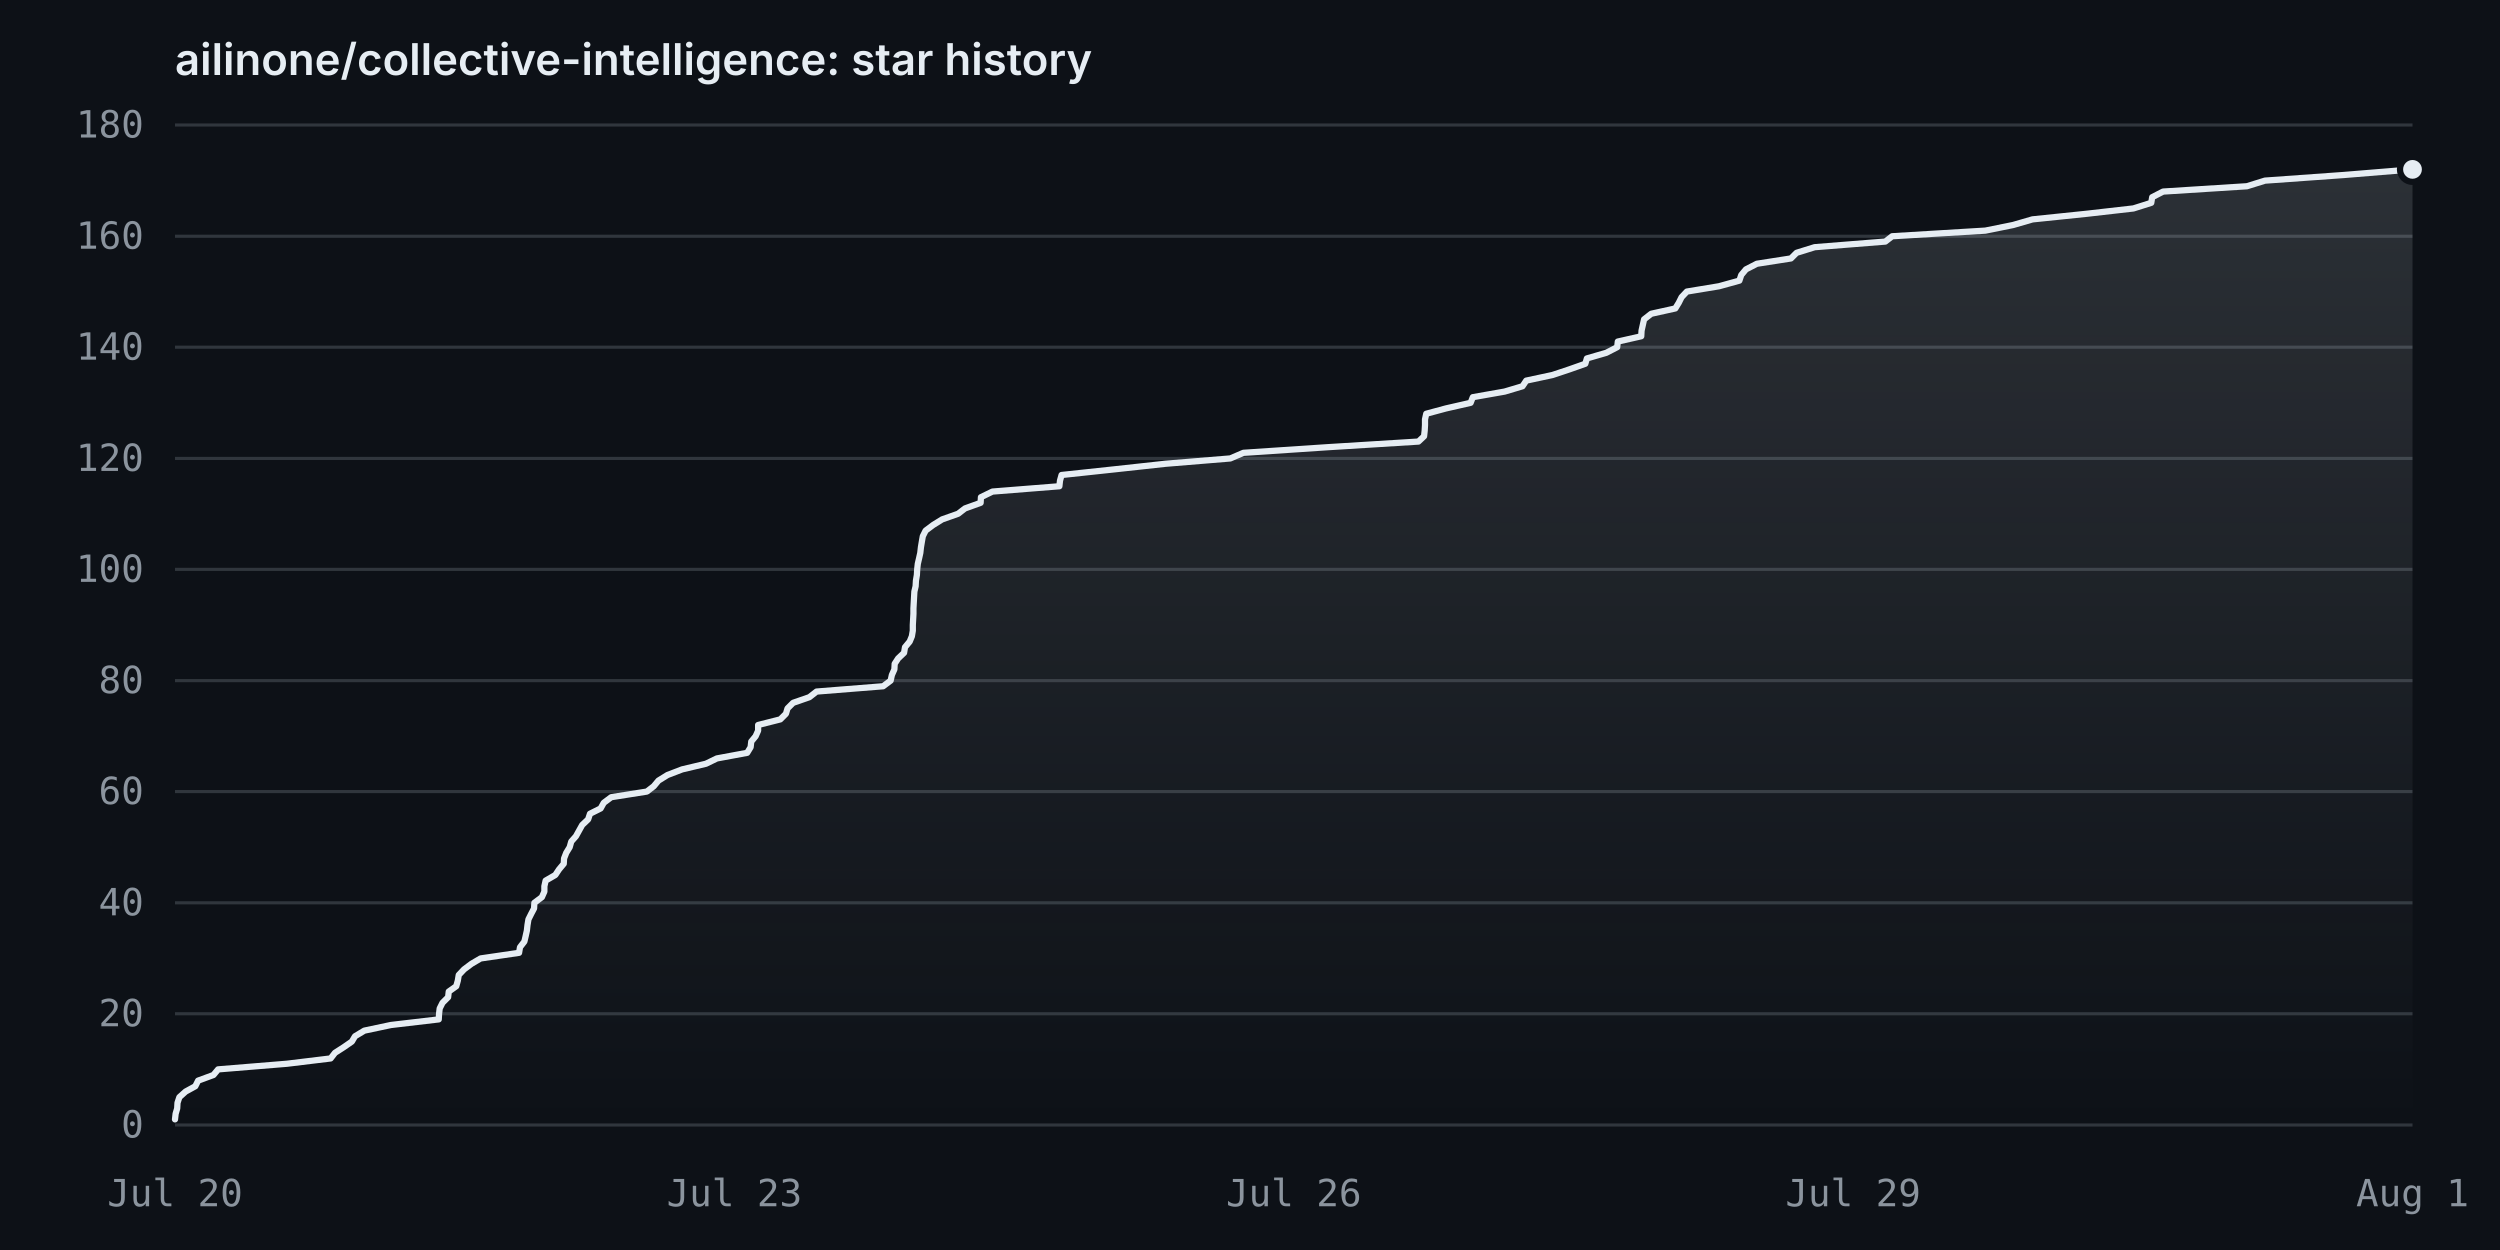
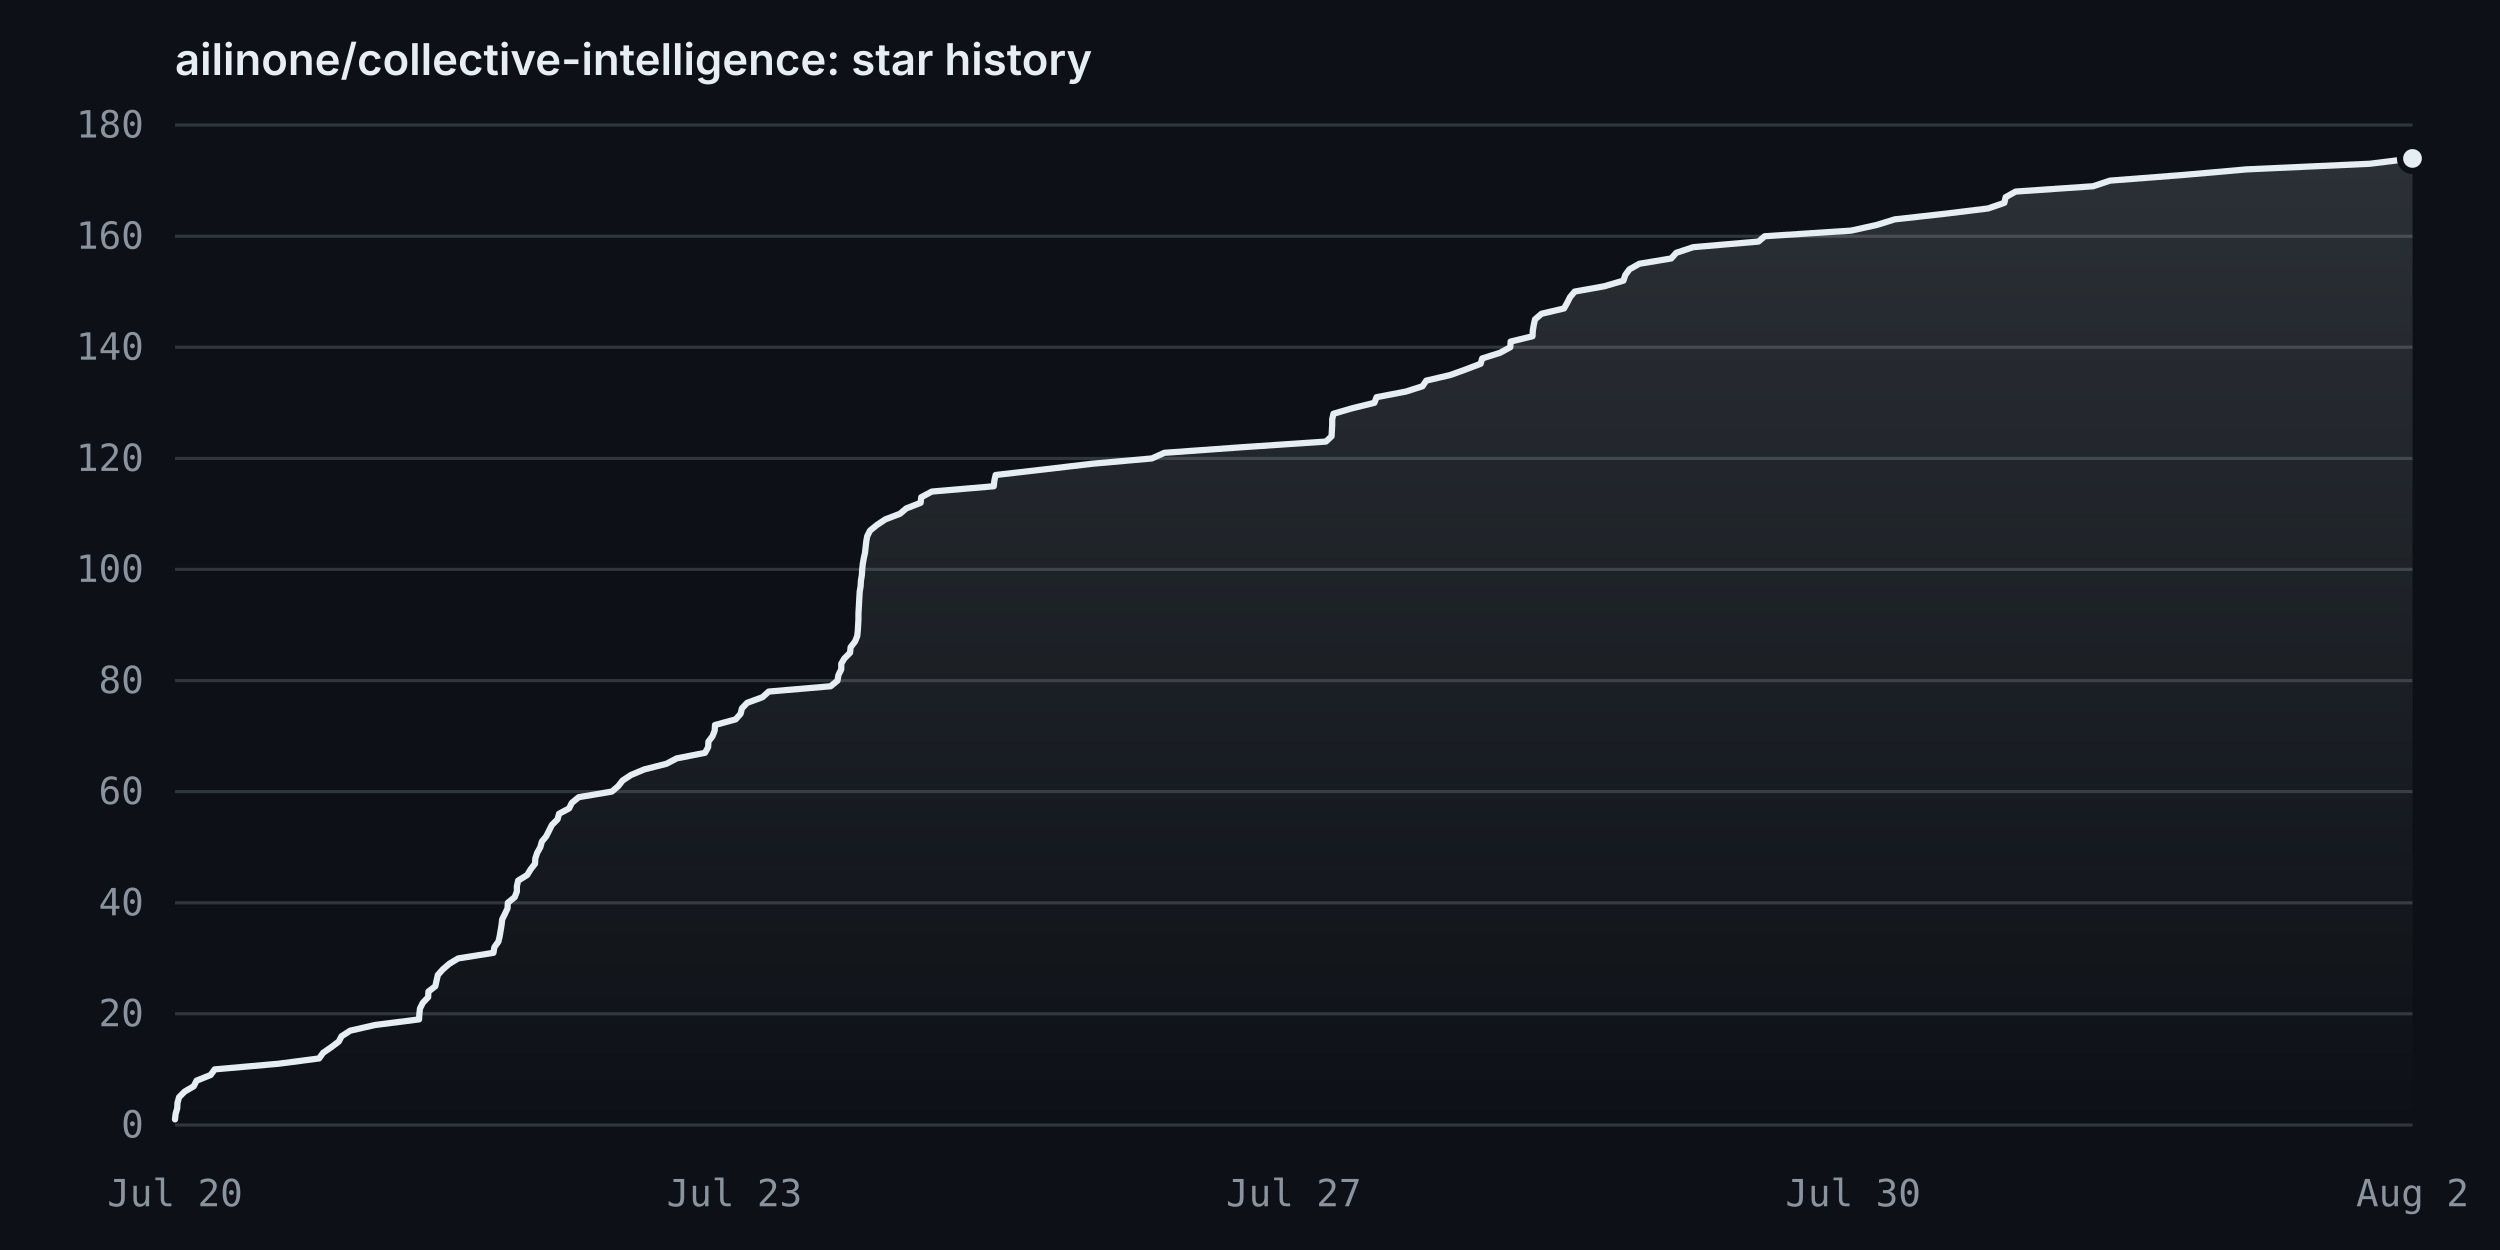
<svg xmlns="http://www.w3.org/2000/svg" viewBox="0 0 800 400" width="800" height="400" role="img" aria-label="Cumulative GitHub stars over time for ailinone/collective-intelligence">
  <rect x="0" y="0" width="800" height="400" fill="#0d1117" />
  <text x="56" y="24" font-size="14" font-weight="600" fill="#e6edf3" font-family="-apple-system, Segoe UI, sans-serif">ailinone/collective-intelligence: star history</text>
  <g>
    <line x1="56" y1="360.0" x2="772" y2="360.0" stroke="#30363d" stroke-width="1" />
    <line x1="56" y1="324.4" x2="772" y2="324.4" stroke="#30363d" stroke-width="1" />
    <line x1="56" y1="288.9" x2="772" y2="288.9" stroke="#30363d" stroke-width="1" />
    <line x1="56" y1="253.3" x2="772" y2="253.3" stroke="#30363d" stroke-width="1" />
    <line x1="56" y1="217.8" x2="772" y2="217.8" stroke="#30363d" stroke-width="1" />
    <line x1="56" y1="182.2" x2="772" y2="182.2" stroke="#30363d" stroke-width="1" />
    <line x1="56" y1="146.7" x2="772" y2="146.7" stroke="#30363d" stroke-width="1" />
    <line x1="56" y1="111.1" x2="772" y2="111.1" stroke="#30363d" stroke-width="1" />
    <line x1="56" y1="75.6" x2="772" y2="75.6" stroke="#30363d" stroke-width="1" />
    <line x1="56" y1="40.0" x2="772" y2="40.0" stroke="#30363d" stroke-width="1" />
    <text x="46" y="364.0" text-anchor="end" font-size="12" fill="#8b949e" font-family="ui-monospace, Consolas, monospace">0</text>
    <text x="46" y="328.4" text-anchor="end" font-size="12" fill="#8b949e" font-family="ui-monospace, Consolas, monospace">20</text>
    <text x="46" y="292.9" text-anchor="end" font-size="12" fill="#8b949e" font-family="ui-monospace, Consolas, monospace">40</text>
    <text x="46" y="257.3" text-anchor="end" font-size="12" fill="#8b949e" font-family="ui-monospace, Consolas, monospace">60</text>
    <text x="46" y="221.8" text-anchor="end" font-size="12" fill="#8b949e" font-family="ui-monospace, Consolas, monospace">80</text>
    <text x="46" y="186.2" text-anchor="end" font-size="12" fill="#8b949e" font-family="ui-monospace, Consolas, monospace">100</text>
    <text x="46" y="150.7" text-anchor="end" font-size="12" fill="#8b949e" font-family="ui-monospace, Consolas, monospace">120</text>
    <text x="46" y="115.1" text-anchor="end" font-size="12" fill="#8b949e" font-family="ui-monospace, Consolas, monospace">140</text>
    <text x="46" y="79.6" text-anchor="end" font-size="12" fill="#8b949e" font-family="ui-monospace, Consolas, monospace">160</text>
    <text x="46" y="44.0" text-anchor="end" font-size="12" fill="#8b949e" font-family="ui-monospace, Consolas, monospace">180</text>
    <text x="56.0" y="386" text-anchor="middle" font-size="12" fill="#8b949e" font-family="ui-monospace, Consolas, monospace">Jul 20</text>
    <text x="235.0" y="386" text-anchor="middle" font-size="12" fill="#8b949e" font-family="ui-monospace, Consolas, monospace">Jul 23</text>
-     <text x="414.0" y="386" text-anchor="middle" font-size="12" fill="#8b949e" font-family="ui-monospace, Consolas, monospace">Jul 26</text>
-     <text x="593.0" y="386" text-anchor="middle" font-size="12" fill="#8b949e" font-family="ui-monospace, Consolas, monospace">Jul 29</text>
-     <text x="772.0" y="386" text-anchor="middle" font-size="12" fill="#8b949e" font-family="ui-monospace, Consolas, monospace">Aug 1</text>
+     <text x="414.0" y="386" text-anchor="middle" font-size="12" fill="#8b949e" font-family="ui-monospace, Consolas, monospace">Jul 27</text>
+     <text x="593.0" y="386" text-anchor="middle" font-size="12" fill="#8b949e" font-family="ui-monospace, Consolas, monospace">Jul 30</text>
+     <text x="772.0" y="386" text-anchor="middle" font-size="12" fill="#8b949e" font-family="ui-monospace, Consolas, monospace">Aug 2</text>
  </g>
-   <path d="M56.0,358.2 L56.2,356.4 L56.7,354.7 L56.8,352.9 L57.4,351.1 L59.4,349.3 L62.5,347.6 L63.4,345.8 L68.3,344.0 L69.8,342.2 L91.8,340.4 L105.8,338.7 L107.2,336.9 L110.0,335.1 L112.6,333.3 L113.6,331.6 L116.6,329.8 L125.1,328.0 L140.4,326.2 L140.5,324.4 L140.7,322.7 L141.6,320.9 L143.4,319.1 L143.6,317.3 L146.0,315.6 L146.5,313.8 L146.8,312.0 L148.5,310.2 L150.9,308.4 L153.8,306.7 L166.1,304.9 L166.4,303.1 L167.8,301.3 L168.2,299.6 L168.6,297.8 L168.8,296.0 L169.1,294.2 L170.0,292.4 L170.9,290.7 L171.0,288.9 L173.4,287.1 L174.2,285.3 L174.2,283.6 L174.6,281.8 L177.7,280.0 L178.9,278.2 L180.4,276.4 L180.5,274.7 L181.2,272.9 L182.3,271.1 L182.8,269.3 L184.3,267.6 L185.3,265.8 L186.3,264.0 L188.2,262.2 L188.8,260.4 L192.2,258.7 L193.2,256.9 L195.6,255.1 L207.0,253.3 L209.2,251.6 L210.7,249.8 L213.6,248.0 L218.3,246.2 L225.9,244.4 L229.4,242.7 L239.1,240.9 L240.2,239.1 L240.4,237.3 L241.8,235.6 L242.6,233.8 L242.6,232.0 L249.7,230.2 L251.5,228.4 L252.0,226.7 L253.8,224.9 L259.0,223.1 L261.3,221.3 L282.6,219.6 L285.0,217.8 L285.4,216.0 L286.2,214.2 L286.3,212.4 L287.4,210.7 L289.3,208.9 L289.6,207.1 L291.1,205.3 L291.8,203.6 L292.1,201.8 L292.1,200.0 L292.2,198.2 L292.3,196.4 L292.3,194.7 L292.4,192.9 L292.5,191.1 L292.6,189.3 L293.0,187.6 L293.1,185.8 L293.4,184.0 L293.5,182.2 L293.7,180.4 L294.1,178.7 L294.5,176.9 L294.7,175.1 L295.0,173.3 L295.3,171.6 L296.2,169.8 L298.6,168.0 L301.5,166.2 L306.6,164.4 L308.8,162.7 L313.8,160.9 L313.9,159.1 L317.6,157.3 L339.0,155.6 L339.2,153.8 L339.7,152.0 L356.5,150.2 L373.0,148.4 L393.7,146.7 L397.9,144.9 L424.9,143.1 L453.9,141.3 L455.7,139.6 L455.9,137.8 L456.0,136.0 L456.0,134.2 L456.4,132.4 L462.7,130.7 L470.6,128.9 L471.3,127.1 L481.5,125.3 L487.2,123.6 L488.4,121.8 L496.8,120.0 L502.2,118.2 L507.3,116.4 L507.8,114.7 L514.0,112.9 L517.5,111.1 L517.7,109.3 L525.2,107.6 L525.3,105.8 L525.7,104.0 L526.1,102.2 L528.4,100.4 L536.1,98.7 L537.2,96.9 L538.1,95.1 L539.8,93.3 L550.1,91.6 L556.6,89.8 L557.2,88.0 L558.7,86.2 L562.2,84.4 L573.1,82.7 L574.9,80.9 L580.7,79.1 L603.3,77.3 L605.5,75.6 L635.3,73.8 L644.2,72.0 L650.4,70.2 L667.8,68.4 L682.7,66.7 L688.4,64.9 L688.7,63.1 L692.2,61.3 L719.0,59.6 L724.8,57.8 L750.0,56.0 L772.0,54.2 L772.0,360.0 L56.0,360.0 Z" fill="url(#fill-dark)" stroke="none" />
-   <path d="M56.0,358.2 L56.2,356.4 L56.7,354.7 L56.8,352.9 L57.4,351.1 L59.4,349.3 L62.5,347.6 L63.4,345.8 L68.3,344.0 L69.8,342.2 L91.8,340.4 L105.8,338.7 L107.2,336.9 L110.0,335.1 L112.6,333.3 L113.6,331.6 L116.6,329.8 L125.1,328.0 L140.4,326.2 L140.5,324.4 L140.7,322.7 L141.6,320.9 L143.4,319.1 L143.6,317.3 L146.0,315.6 L146.5,313.8 L146.8,312.0 L148.5,310.2 L150.9,308.4 L153.8,306.7 L166.1,304.9 L166.4,303.1 L167.8,301.3 L168.2,299.6 L168.6,297.8 L168.8,296.0 L169.1,294.2 L170.0,292.4 L170.9,290.7 L171.0,288.9 L173.4,287.1 L174.2,285.3 L174.2,283.6 L174.6,281.8 L177.7,280.0 L178.9,278.2 L180.4,276.4 L180.5,274.7 L181.2,272.9 L182.3,271.1 L182.8,269.3 L184.3,267.6 L185.3,265.8 L186.3,264.0 L188.2,262.2 L188.8,260.4 L192.2,258.7 L193.2,256.9 L195.6,255.1 L207.0,253.3 L209.2,251.6 L210.7,249.8 L213.6,248.0 L218.3,246.2 L225.9,244.4 L229.4,242.7 L239.1,240.9 L240.2,239.1 L240.4,237.3 L241.8,235.6 L242.6,233.8 L242.6,232.0 L249.7,230.2 L251.5,228.4 L252.0,226.7 L253.8,224.9 L259.0,223.1 L261.3,221.3 L282.6,219.6 L285.0,217.8 L285.4,216.0 L286.2,214.2 L286.3,212.4 L287.4,210.7 L289.3,208.9 L289.6,207.1 L291.1,205.3 L291.8,203.6 L292.1,201.8 L292.1,200.0 L292.2,198.2 L292.3,196.4 L292.3,194.7 L292.4,192.9 L292.5,191.1 L292.6,189.3 L293.0,187.6 L293.1,185.8 L293.4,184.0 L293.5,182.2 L293.7,180.4 L294.1,178.7 L294.5,176.9 L294.7,175.1 L295.0,173.3 L295.3,171.6 L296.2,169.8 L298.6,168.0 L301.5,166.2 L306.6,164.4 L308.8,162.7 L313.8,160.9 L313.9,159.1 L317.6,157.3 L339.0,155.6 L339.2,153.8 L339.7,152.0 L356.5,150.2 L373.0,148.4 L393.7,146.7 L397.9,144.9 L424.9,143.1 L453.9,141.3 L455.7,139.6 L455.9,137.8 L456.0,136.0 L456.0,134.2 L456.4,132.4 L462.7,130.7 L470.6,128.9 L471.3,127.1 L481.5,125.3 L487.2,123.6 L488.4,121.8 L496.8,120.0 L502.2,118.2 L507.3,116.4 L507.8,114.7 L514.0,112.9 L517.5,111.1 L517.7,109.3 L525.2,107.6 L525.3,105.8 L525.7,104.0 L526.1,102.2 L528.4,100.4 L536.1,98.7 L537.2,96.9 L538.1,95.1 L539.8,93.3 L550.1,91.6 L556.6,89.8 L557.2,88.0 L558.7,86.2 L562.2,84.4 L573.1,82.7 L574.9,80.9 L580.7,79.1 L603.3,77.3 L605.5,75.6 L635.3,73.8 L644.2,72.0 L650.4,70.2 L667.8,68.4 L682.7,66.7 L688.4,64.9 L688.7,63.1 L692.2,61.3 L719.0,59.6 L724.8,57.8 L750.0,56.0 L772.0,54.2" fill="none" stroke="#e6edf3" stroke-width="2" stroke-linejoin="round" stroke-linecap="round" />
-   <circle cx="772.0" cy="54.2" r="4" fill="#e6edf3" stroke="#0d1117" stroke-width="2" />
+   <path d="M56.0,358.2 L56.2,356.4 L56.7,354.7 L56.8,352.9 L57.3,351.1 L59.1,349.3 L62.0,347.6 L62.9,345.8 L67.4,344.0 L68.7,342.2 L89.1,340.4 L102.1,338.7 L103.4,336.9 L106.0,335.1 L108.4,333.3 L109.3,331.6 L112.1,329.8 L120.0,328.0 L134.1,326.2 L134.2,324.4 L134.4,322.7 L135.3,320.9 L137.0,319.1 L137.1,317.3 L139.3,315.6 L139.7,313.8 L140.1,312.0 L141.7,310.2 L143.8,308.4 L146.6,306.7 L157.9,304.9 L158.2,303.1 L159.5,301.3 L159.9,299.6 L160.2,297.8 L160.5,296.0 L160.7,294.2 L161.6,292.4 L162.4,290.7 L162.5,288.9 L164.7,287.1 L165.4,285.3 L165.4,283.6 L165.8,281.8 L168.7,280.0 L169.8,278.2 L171.2,276.4 L171.3,274.7 L171.9,272.9 L172.9,271.1 L173.4,269.3 L174.8,267.6 L175.7,265.8 L176.6,264.0 L178.4,262.2 L178.9,260.4 L182.1,258.7 L183.0,256.9 L185.2,255.1 L195.8,253.3 L197.8,251.6 L199.2,249.8 L201.9,248.0 L206.2,246.2 L213.3,244.4 L216.5,242.7 L225.6,240.9 L226.6,239.1 L226.7,237.3 L228.0,235.6 L228.7,233.8 L228.8,232.0 L235.4,230.2 L237.0,228.4 L237.4,226.7 L239.1,224.9 L244.0,223.1 L246.0,221.3 L265.8,219.6 L268.0,217.8 L268.3,216.0 L269.2,214.2 L269.2,212.4 L270.2,210.7 L272.0,208.9 L272.2,207.1 L273.6,205.3 L274.3,203.6 L274.5,201.8 L274.6,200.0 L274.7,198.2 L274.7,196.4 L274.8,194.7 L274.9,192.9 L275.0,191.1 L275.1,189.3 L275.4,187.6 L275.5,185.8 L275.8,184.0 L275.9,182.2 L276.1,180.4 L276.4,178.7 L276.8,176.9 L277.0,175.1 L277.2,173.3 L277.5,171.6 L278.4,169.8 L280.6,168.0 L283.3,166.2 L288.0,164.4 L290.0,162.7 L294.6,160.9 L294.8,159.1 L298.2,157.3 L318.0,155.6 L318.2,153.8 L318.6,152.0 L334.2,150.2 L349.5,148.4 L368.6,146.7 L372.6,144.9 L397.6,143.1 L424.3,141.3 L426.1,139.6 L426.2,137.8 L426.3,136.0 L426.3,134.2 L426.7,132.4 L432.5,130.7 L439.8,128.9 L440.5,127.1 L449.9,125.3 L455.2,123.6 L456.4,121.8 L464.1,120.0 L469.1,118.2 L473.8,116.4 L474.3,114.7 L480.0,112.9 L483.3,111.1 L483.4,109.3 L490.4,107.6 L490.5,105.8 L490.8,104.0 L491.2,102.2 L493.3,100.4 L500.5,98.7 L501.5,96.9 L502.4,95.1 L503.9,93.3 L513.4,91.6 L519.5,89.8 L520.1,88.0 L521.4,86.2 L524.6,84.4 L534.8,82.7 L536.4,80.9 L541.8,79.1 L562.7,77.3 L564.7,75.6 L592.3,73.8 L600.5,72.0 L606.3,70.2 L622.4,68.4 L636.2,66.7 L641.4,64.9 L641.8,63.1 L645.0,61.3 L669.8,59.6 L675.2,57.8 L698.5,56.0 L718.9,54.2 L758.4,52.4 L772.0,50.7 L772.0,360.0 L56.0,360.0 Z" fill="url(#fill-dark)" stroke="none" />
+   <path d="M56.0,358.2 L56.2,356.4 L56.7,354.7 L56.8,352.9 L57.3,351.1 L59.1,349.3 L62.0,347.6 L62.9,345.8 L67.4,344.0 L68.7,342.2 L89.1,340.4 L102.1,338.7 L103.4,336.9 L106.0,335.1 L108.4,333.3 L109.3,331.6 L112.1,329.8 L120.0,328.0 L134.1,326.2 L134.2,324.4 L134.4,322.7 L135.3,320.9 L137.0,319.1 L137.1,317.3 L139.3,315.6 L139.7,313.8 L140.1,312.0 L141.7,310.2 L143.8,308.4 L146.6,306.7 L157.9,304.9 L158.2,303.1 L159.5,301.3 L159.9,299.6 L160.2,297.8 L160.5,296.0 L160.7,294.2 L161.6,292.4 L162.4,290.7 L162.5,288.9 L164.7,287.1 L165.4,285.3 L165.4,283.6 L165.8,281.8 L168.7,280.0 L169.8,278.2 L171.2,276.4 L171.3,274.7 L171.9,272.9 L172.9,271.1 L173.4,269.3 L174.8,267.6 L175.7,265.8 L176.6,264.0 L178.4,262.2 L178.9,260.4 L182.1,258.7 L183.0,256.9 L185.2,255.1 L195.8,253.3 L197.8,251.6 L199.2,249.8 L201.9,248.0 L206.2,246.2 L213.3,244.4 L216.5,242.7 L225.6,240.9 L226.6,239.1 L226.7,237.3 L228.0,235.6 L228.7,233.8 L228.8,232.0 L235.4,230.2 L237.0,228.4 L237.4,226.7 L239.1,224.9 L244.0,223.1 L246.0,221.3 L265.8,219.6 L268.0,217.8 L268.3,216.0 L269.2,214.2 L269.2,212.4 L270.2,210.7 L272.0,208.9 L272.2,207.1 L273.6,205.3 L274.3,203.6 L274.5,201.8 L274.6,200.0 L274.7,198.2 L274.7,196.4 L274.8,194.7 L274.9,192.9 L275.0,191.1 L275.1,189.3 L275.4,187.6 L275.5,185.8 L275.8,184.0 L275.9,182.2 L276.1,180.4 L276.4,178.7 L276.8,176.9 L277.0,175.1 L277.2,173.3 L277.5,171.6 L278.4,169.8 L280.6,168.0 L283.3,166.2 L288.0,164.4 L290.0,162.7 L294.6,160.9 L294.8,159.1 L298.2,157.3 L318.0,155.6 L318.2,153.8 L318.6,152.0 L334.2,150.2 L349.5,148.4 L368.6,146.7 L372.6,144.9 L397.6,143.1 L424.3,141.3 L426.1,139.6 L426.2,137.8 L426.3,136.0 L426.3,134.2 L426.7,132.4 L432.5,130.7 L439.8,128.9 L440.5,127.1 L449.9,125.3 L455.2,123.6 L456.4,121.8 L464.1,120.0 L469.1,118.2 L473.8,116.4 L474.3,114.7 L480.0,112.9 L483.3,111.1 L483.4,109.3 L490.4,107.6 L490.5,105.8 L490.8,104.0 L491.2,102.2 L493.3,100.4 L500.5,98.7 L501.5,96.9 L502.4,95.1 L503.9,93.3 L513.4,91.6 L519.5,89.8 L520.1,88.0 L521.4,86.2 L524.6,84.4 L534.8,82.7 L536.4,80.9 L541.8,79.1 L562.7,77.3 L564.7,75.6 L592.3,73.8 L600.5,72.0 L606.3,70.2 L622.4,68.4 L636.2,66.7 L641.4,64.9 L641.8,63.1 L645.0,61.3 L669.8,59.6 L675.2,57.8 L698.5,56.0 L718.9,54.2 L758.4,52.4 L772.0,50.7" fill="none" stroke="#e6edf3" stroke-width="2" stroke-linejoin="round" stroke-linecap="round" />
+   <circle cx="772.0" cy="50.7" r="4" fill="#e6edf3" stroke="#0d1117" stroke-width="2" />
  <defs>
    <linearGradient id="fill-dark" x1="0" y1="0" x2="0" y2="1">
      <stop offset="0%" stop-color="rgba(230, 237, 243, 0.14)" />
      <stop offset="100%" stop-color="rgba(230, 237, 243, 0.0)" />
    </linearGradient>
  </defs>
</svg>
